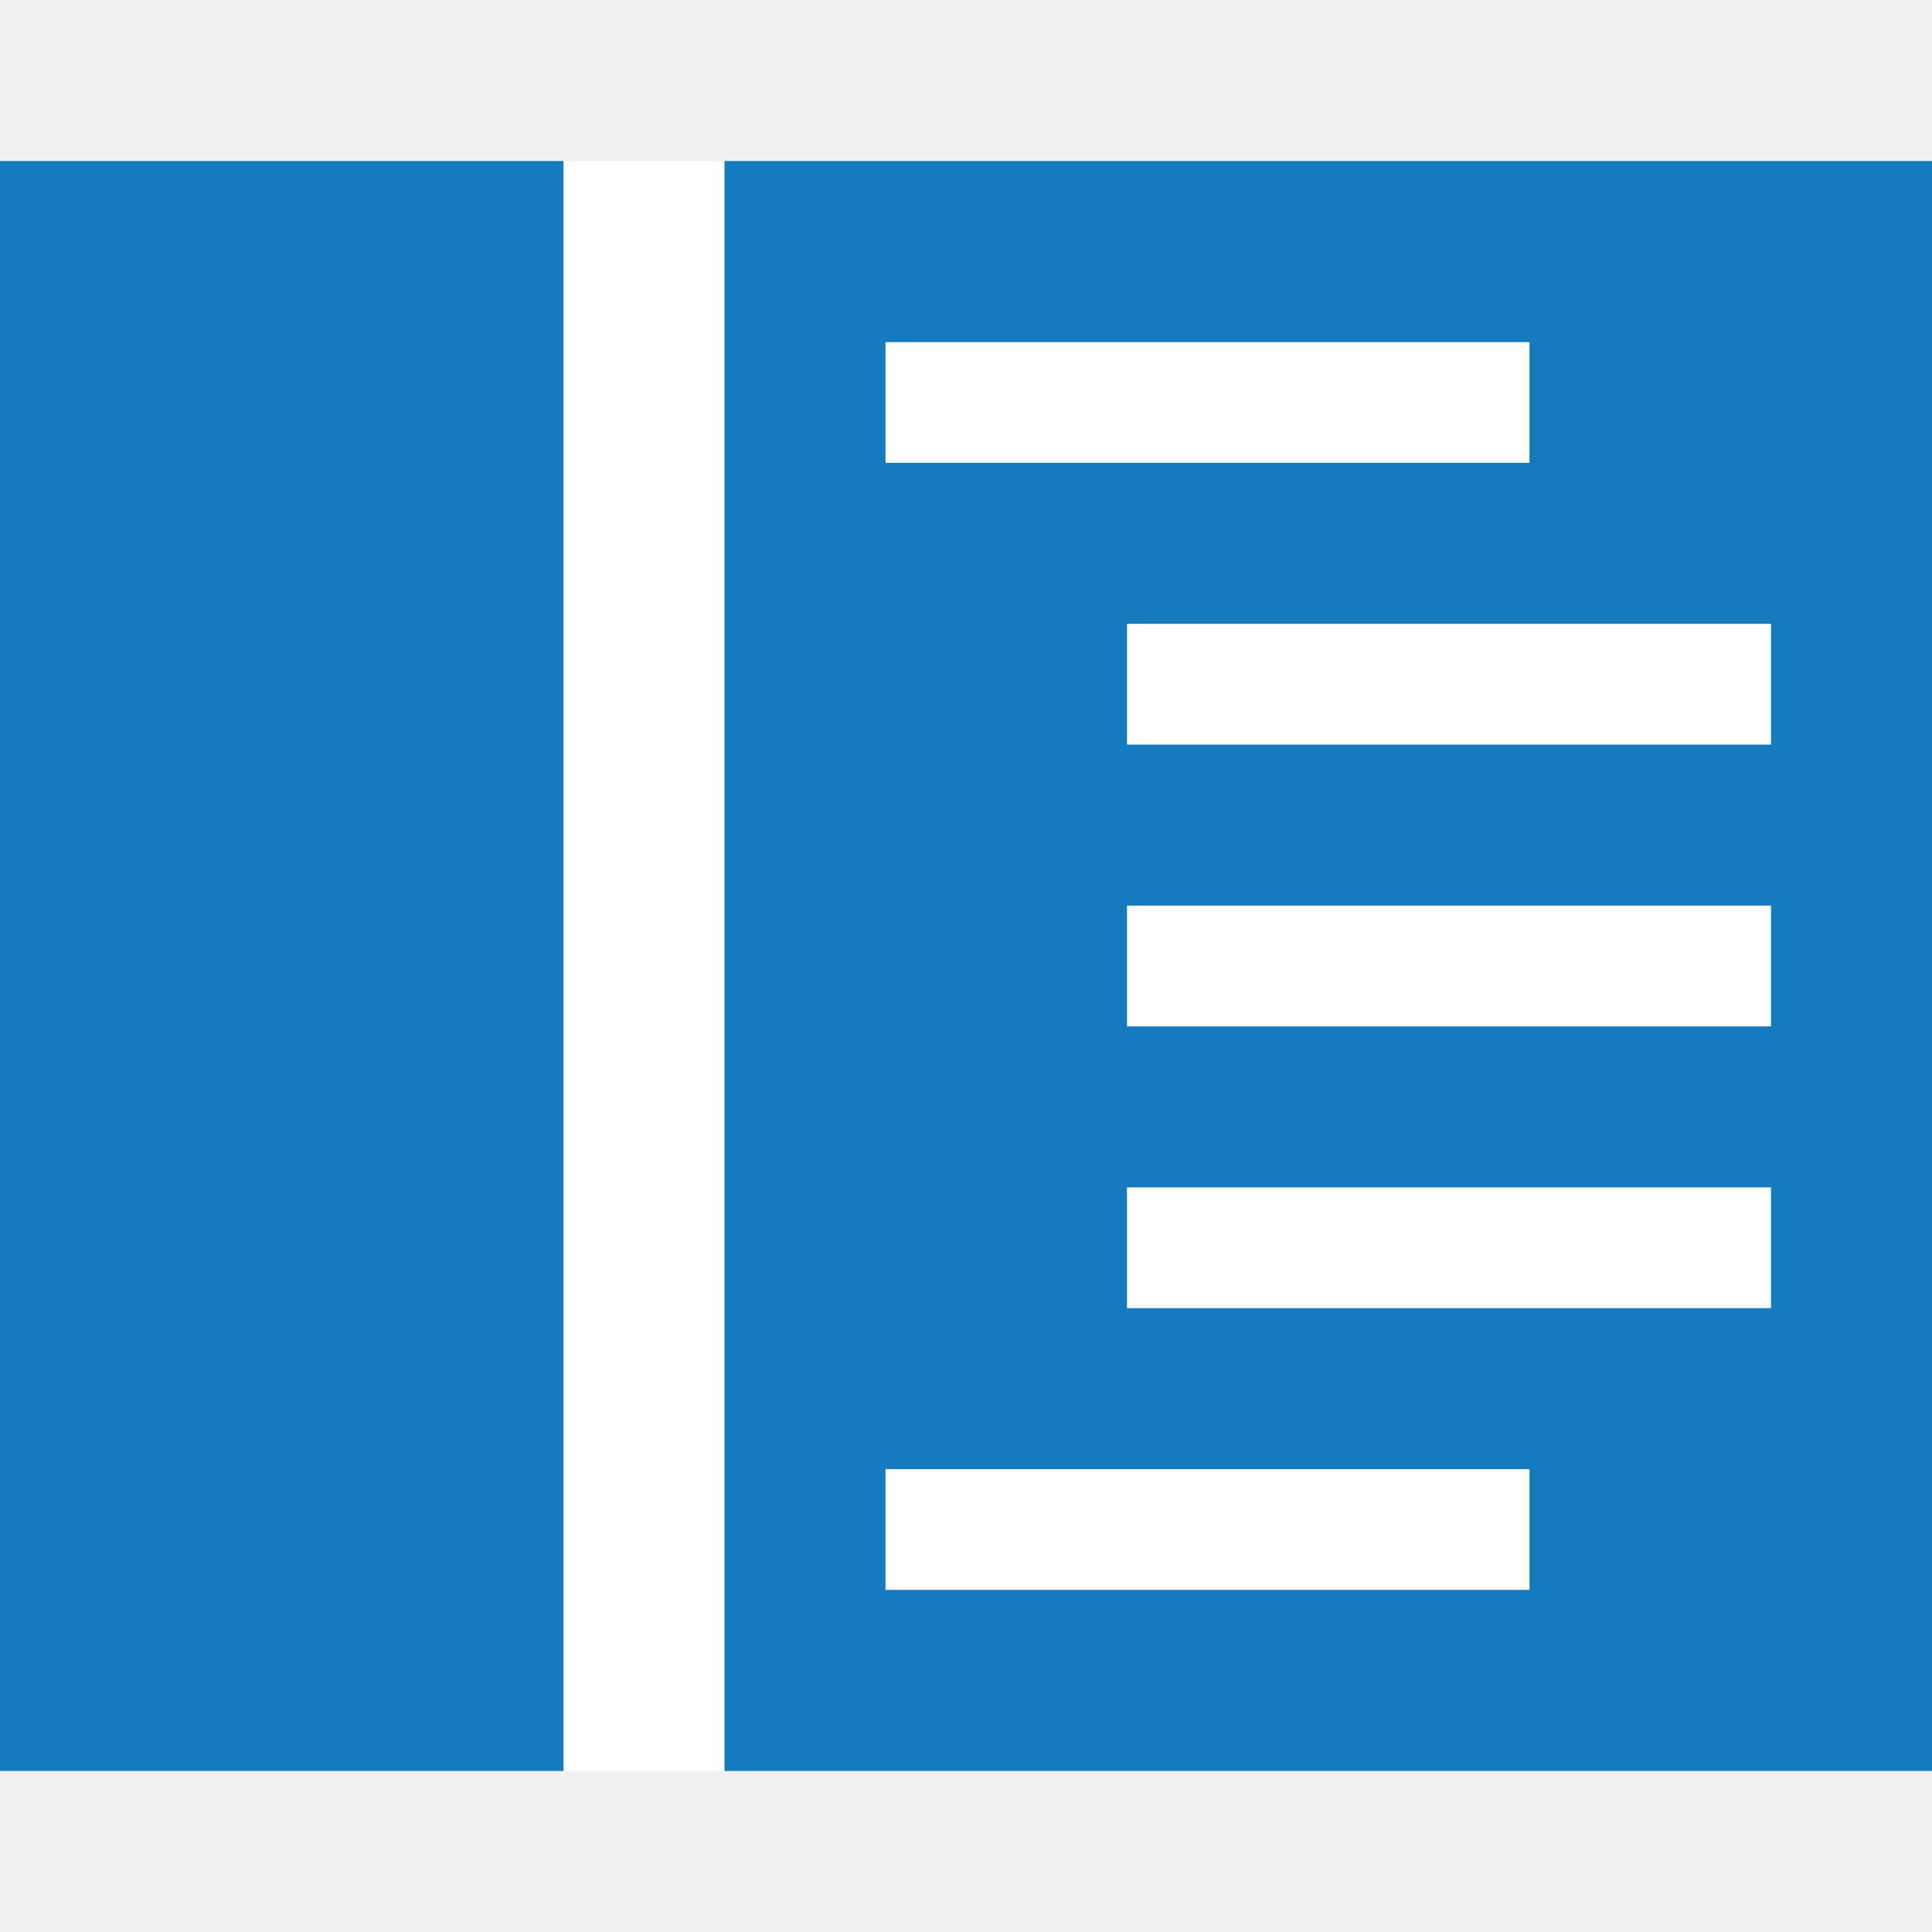
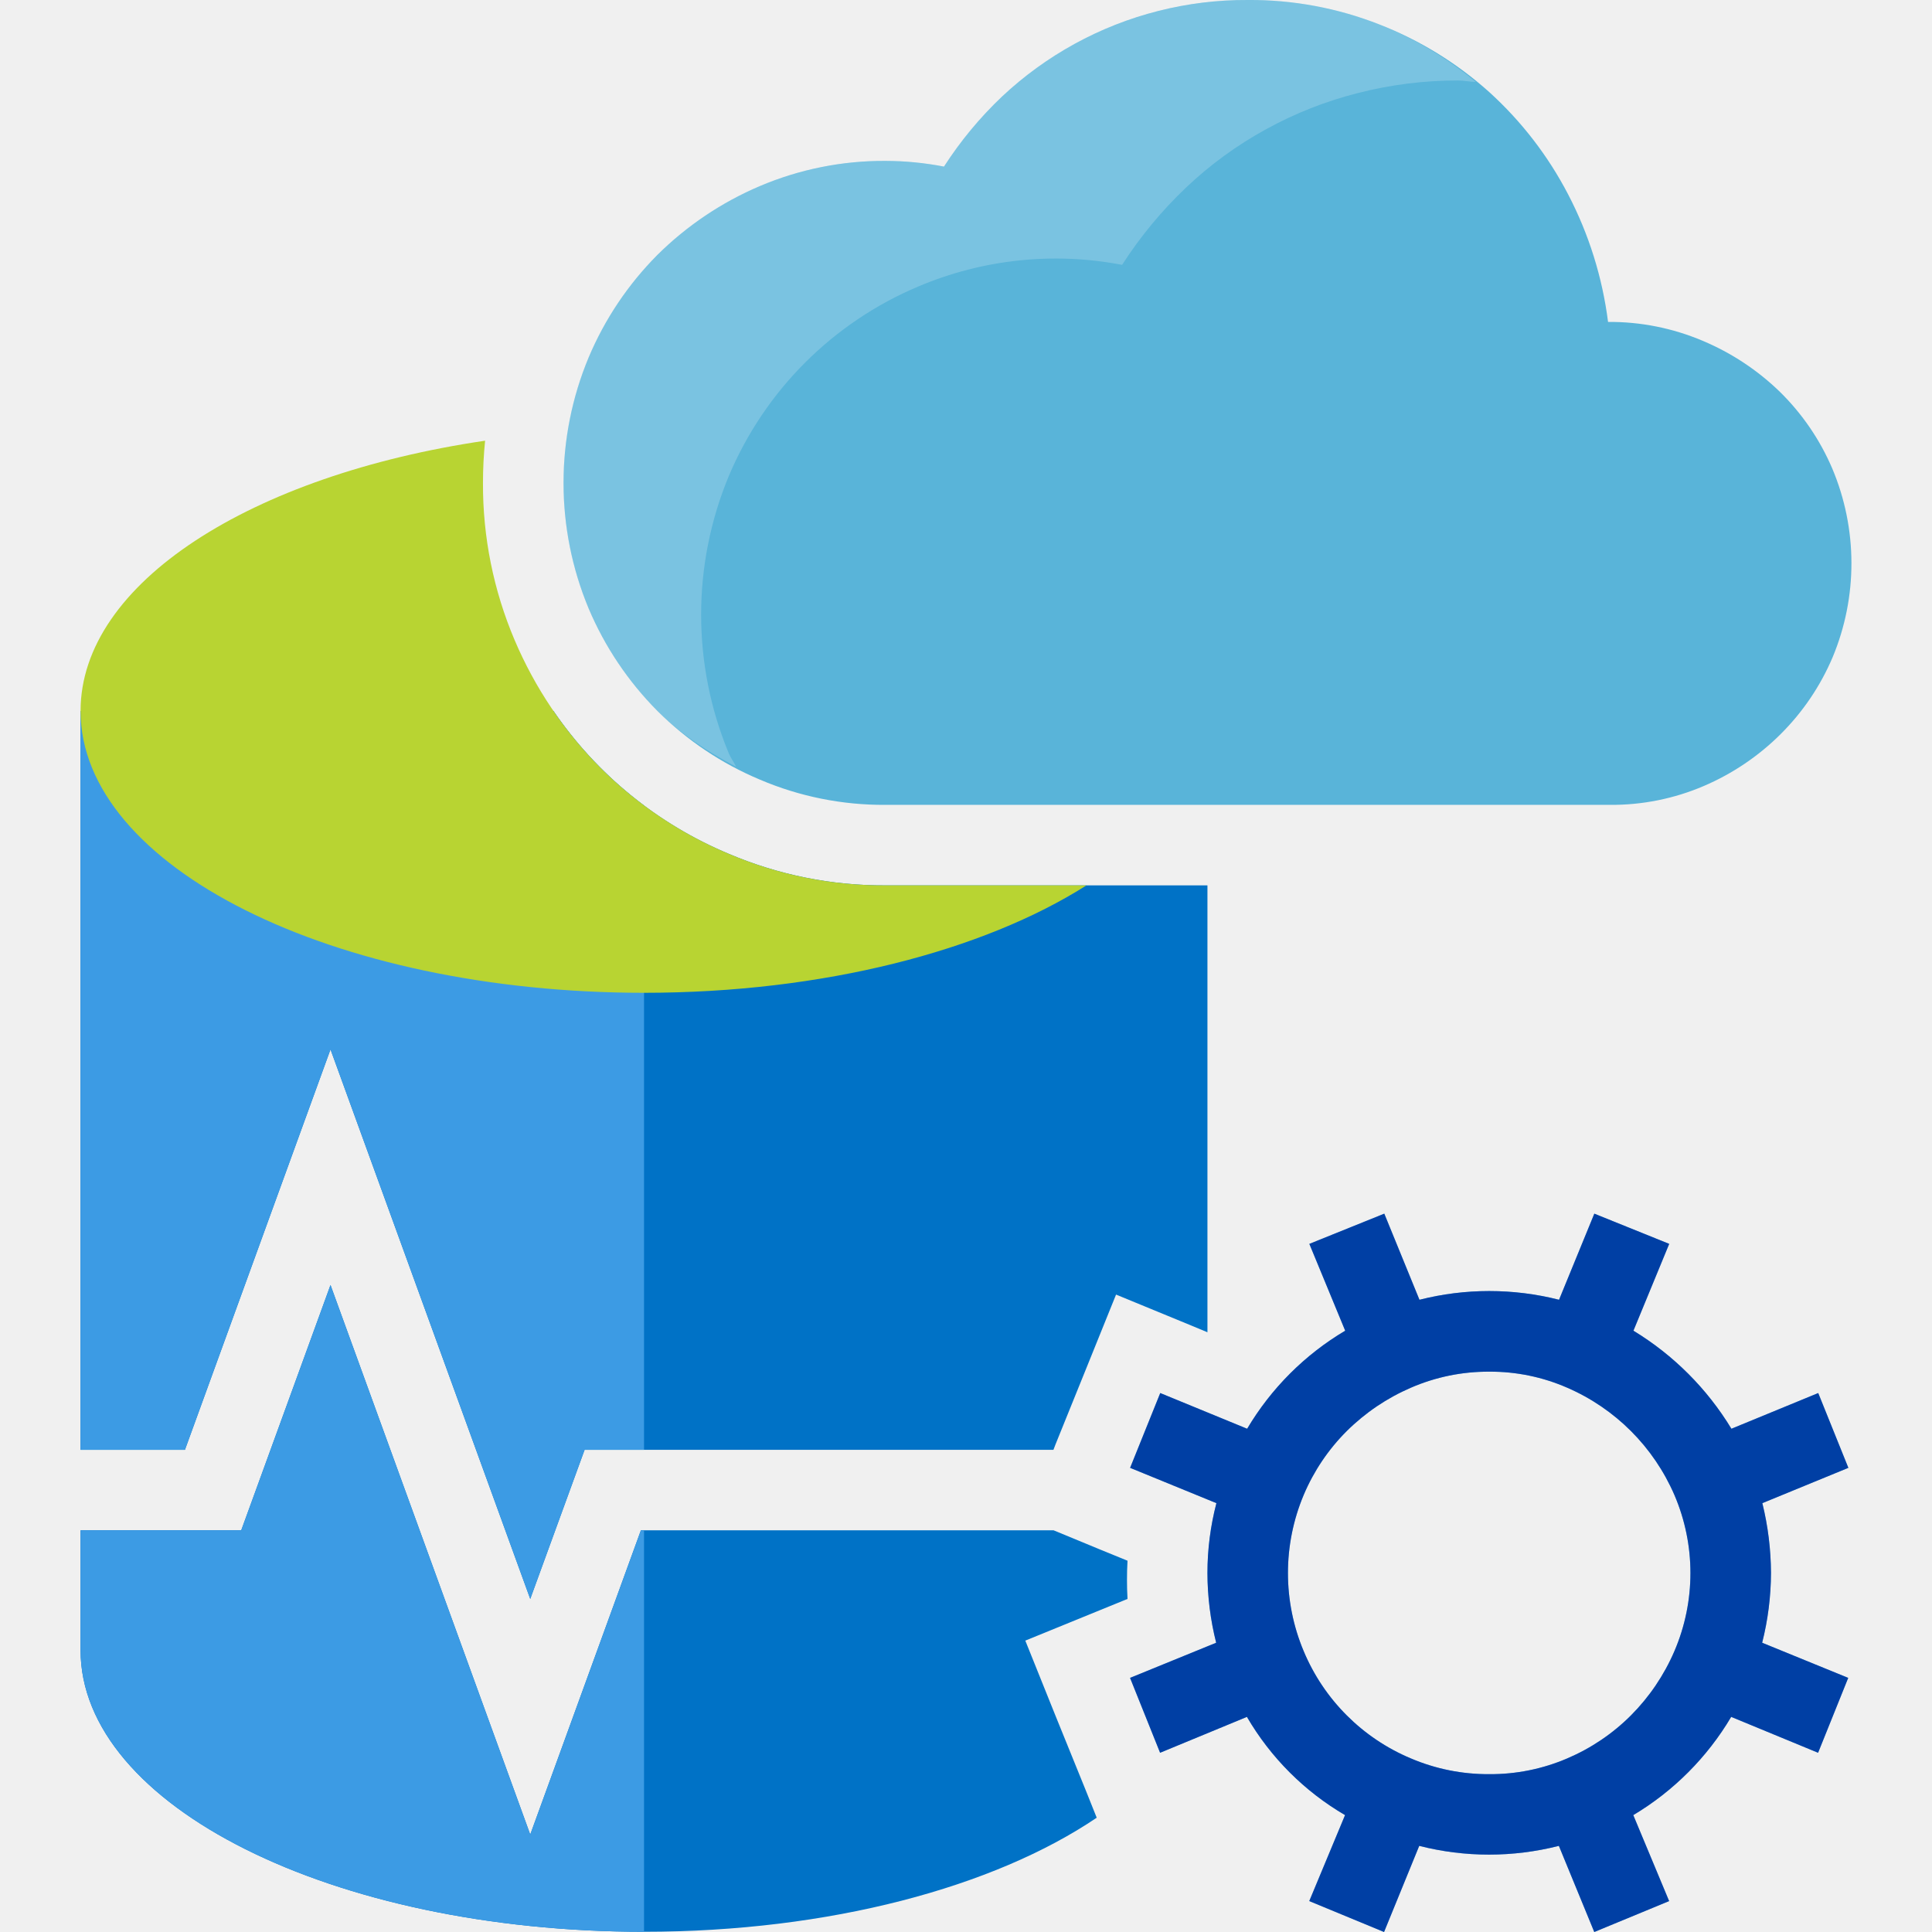
- <svg xmlns="http://www.w3.org/2000/svg" id="Layer_1" viewBox="0 0 1024 1024">
-   <style>.st0{fill:#f6f6f6;fill-opacity:0}.st1{fill:#fff}.st2{fill:#167abf}</style>
-   <path class="st0" d="M1024 1024H0V0h1024v1024z" />
-   <path class="st1" d="M1024 85.333v853.333H0V85.333h1024z" />
-   <path class="st2" d="M0 85.333h298.667v853.333H0V85.333zm1024 0v853.333H384V85.333h640zm-554.667 160h341.333v-64H469.333v64zm341.334 533.334H469.333v64h341.333l.001-64zm128-149.334H597.333v64h341.333l.001-64zm0-149.333H597.333v64h341.333l.001-64zm0-149.333H597.333v64h341.333l.001-64z" />
+ <svg xmlns="http://www.w3.org/2000/svg" width="1024" height="1024" viewBox="0 0 1024 1024">
+   <path d="M1024,1024H0V0H1024Z" fill="#f6f6f6" fill-opacity="0" />
+   <g>
+     <g>
+       <path d="M582.813,821.171,558.39,811.078h-218.7L281.039,972.344,175.172,681.078l-47.313,130H42.7V874.61c0,82.436,133.634,149.265,298.65,149.265,98.328,0,185.57-23.688,239.93-60.453l-5.922-14.8-16.094-39.672-15.829-39.391,39.344-16.048,14.829-6.046c-.2-3.423-.282-6.751-.282-10.125s.078-6.8.282-10.125Z" fill="#0072c6" />
+       <path d="M469.32,469.266A209.424,209.424,0,0,1,386.164,452.5a210.842,210.842,0,0,1-92.828-75.656H42.7V768.437H98.016L175.172,556.2,281.039,847.469l28.805-79.032h248.5l1.046-2.749,16.047-39.672,16.094-39.859L631.25,702.5l8.718,3.624V469.266Z" fill="#0072c6" />
+     </g>
+     <g>
+       <path d="M175.172,556.2,281.039,847.469l28.805-79.032h31.508V426.906a209.408,209.408,0,0,1-23.008-19.89,212.537,212.537,0,0,1-25.008-30.172H42.7V768.437H98.016Z" fill="#3c9be4" />
+       <path d="M339.688,811.078,281.039,972.344,175.172,681.078l-47.313,130H42.7V874.61c0,82.436,133.634,149.265,298.65,149.265v-212.8Z" fill="#3c9be4" />
+     </g>
+     <path d="M469.32,469.266A209.424,209.424,0,0,1,386.164,452.5a212.329,212.329,0,0,1-67.82-45.484,215.513,215.513,0,0,1-45.555-67.7,210.416,210.416,0,0,1-16.8-83.375,221.318,221.318,0,0,1,1.125-22.359C133.234,251.8,42.7,309.031,42.7,376.844c0,82.484,133.673,149.359,298.65,149.359,95.164,0,179.859-22.3,234.507-56.937Z" fill="#b8d432" />
+     <path d="M938.656,833.672a152.5,152.5,0,0,1-4.672,37.016l45.61,18.624L963.626,929l-46.063-19.016a149.169,149.169,0,0,1-51.891,52.062l19,45.564L845,1024l-18.766-45.656a149.9,149.9,0,0,1-74.015,0L733.578,1024l-39.64-16.39,18.968-45.564a144.694,144.694,0,0,1-52.015-52.062L614.875,929l-15.921-39.688,45.64-18.624a152.468,152.468,0,0,1-4.626-37.016,147.091,147.091,0,0,1,4.75-36.97l-45.734-18.718,15.97-39.64,46.062,18.922A148.589,148.589,0,0,1,712.984,705.3l-19-46.016L733.7,643.266l18.642,45.64a150.28,150.28,0,0,1,73.984,0l18.7-45.64,39.686,16.016L865.75,705.3a154.847,154.847,0,0,1,51.938,51.968L963.7,738.344l15.97,39.64L934.078,796.7A157.429,157.429,0,0,1,938.656,833.672ZM789.312,940.344A103.071,103.071,0,0,0,830.656,932a107.121,107.121,0,0,0,33.813-22.843,109.34,109.34,0,0,0,23-34.016,105.036,105.036,0,0,0,0-82.781,109.269,109.269,0,0,0-56.813-56.845,101.611,101.611,0,0,0-41.344-8.5,102.956,102.956,0,0,0-41.515,8.5,110.282,110.282,0,0,0-34.016,23,106.111,106.111,0,0,0-22.8,33.845,106.831,106.831,0,0,0,0,82.781A105.967,105.967,0,0,0,747.8,932,104.438,104.438,0,0,0,789.312,940.344Z" fill="#0072c6" />
+     <path d="M938.656,833.672a152.5,152.5,0,0,1-4.672,37.016l45.61,18.624L963.626,929l-46.063-19.016a149.169,149.169,0,0,1-51.891,52.062l19,45.564L845,1024l-18.766-45.656a149.9,149.9,0,0,1-74.015,0L733.578,1024l-39.64-16.39,18.968-45.564a144.694,144.694,0,0,1-52.015-52.062L614.875,929l-15.921-39.688,45.64-18.624a152.468,152.468,0,0,1-4.626-37.016,147.091,147.091,0,0,1,4.75-36.97l-45.734-18.718,15.97-39.64,46.062,18.922A148.589,148.589,0,0,1,712.984,705.3l-19-46.016L733.7,643.266l18.642,45.64a150.28,150.28,0,0,1,73.984,0l18.7-45.64,39.686,16.016L865.75,705.3a154.847,154.847,0,0,1,51.938,51.968L963.7,738.344l15.97,39.64L934.078,796.7A157.429,157.429,0,0,1,938.656,833.672ZM789.312,940.344A103.071,103.071,0,0,0,830.656,932a107.121,107.121,0,0,0,33.813-22.843,109.34,109.34,0,0,0,23-34.016,105.036,105.036,0,0,0,0-82.781,109.269,109.269,0,0,0-56.813-56.845,101.611,101.611,0,0,0-41.344-8.5,102.956,102.956,0,0,0-41.515,8.5,110.282,110.282,0,0,0-34.016,23,106.111,106.111,0,0,0-22.8,33.845,106.831,106.831,0,0,0,0,82.781A105.967,105.967,0,0,0,747.8,932,104.438,104.438,0,0,0,789.312,940.344Z" fill="#000c82" opacity="0.5" style="isolation: isolate" />
+     <path d="M852.3,170.625a126.119,126.119,0,0,1,50.139,10,132.135,132.135,0,0,1,41.048,27.156,126.539,126.539,0,0,1,27.64,40.516,129.321,129.321,0,0,1,.173,100.14,128.033,128.033,0,0,1-27.517,40.657,130.32,130.32,0,0,1-40.765,27.515,123.843,123.843,0,0,1-49.688,9.985H469.32a166.759,166.759,0,0,1-66.484-13.344,170.1,170.1,0,0,1-54.352-36.406,172.108,172.108,0,0,1-36.476-54.313,172.741,172.741,0,0,1,0-133.109,171.229,171.229,0,0,1,36.429-54.3A173.023,173.023,0,0,1,402.8,98.61,167.87,167.87,0,0,1,469.32,85.282,164.541,164.541,0,0,1,500.328,88.3a200.977,200.977,0,0,1,30.8-37.157,189.149,189.149,0,0,1,38.312-27.829A189.23,189.23,0,0,1,661.344,0a187.037,187.037,0,0,1,69.813,12.984,191.558,191.558,0,0,1,58.155,35.8,194.176,194.176,0,0,1,41.845,54.265A200.919,200.919,0,0,1,852.3,170.625Z" fill="#59b4d9" />
+     <path d="M386.289,399.328a191.554,191.554,0,0,1,0-147.047A188.377,188.377,0,0,1,486.821,151.8a186.583,186.583,0,0,1,107.913-11.423A222.149,222.149,0,0,1,628.75,99.3a203.4,203.4,0,0,1,42.312-30.813,205.773,205.773,0,0,1,48.594-19.157,212.357,212.357,0,0,1,53.11-6.672c3.3,0,6.2.734,9.5.8a191.241,191.241,0,0,0-51.109-30.469A187.037,187.037,0,0,0,661.344,0a192.068,192.068,0,0,0-48.016,5.954,194.156,194.156,0,0,0-44.016,17.358,189.427,189.427,0,0,0-38.218,27.829A197.207,197.207,0,0,0,500.328,88.3a164.541,164.541,0,0,0-31.008-3.016A167.543,167.543,0,0,0,402.836,98.61a169.992,169.992,0,0,0-90.828,90.765,171.365,171.365,0,0,0,36.429,187.406c12.172,12.172,26.391,21.563,41.766,29.656C389.039,404.016,387.414,401.953,386.289,399.328Z" fill="#fff" opacity="0.2" style="isolation: isolate" />
+   </g>
</svg>
